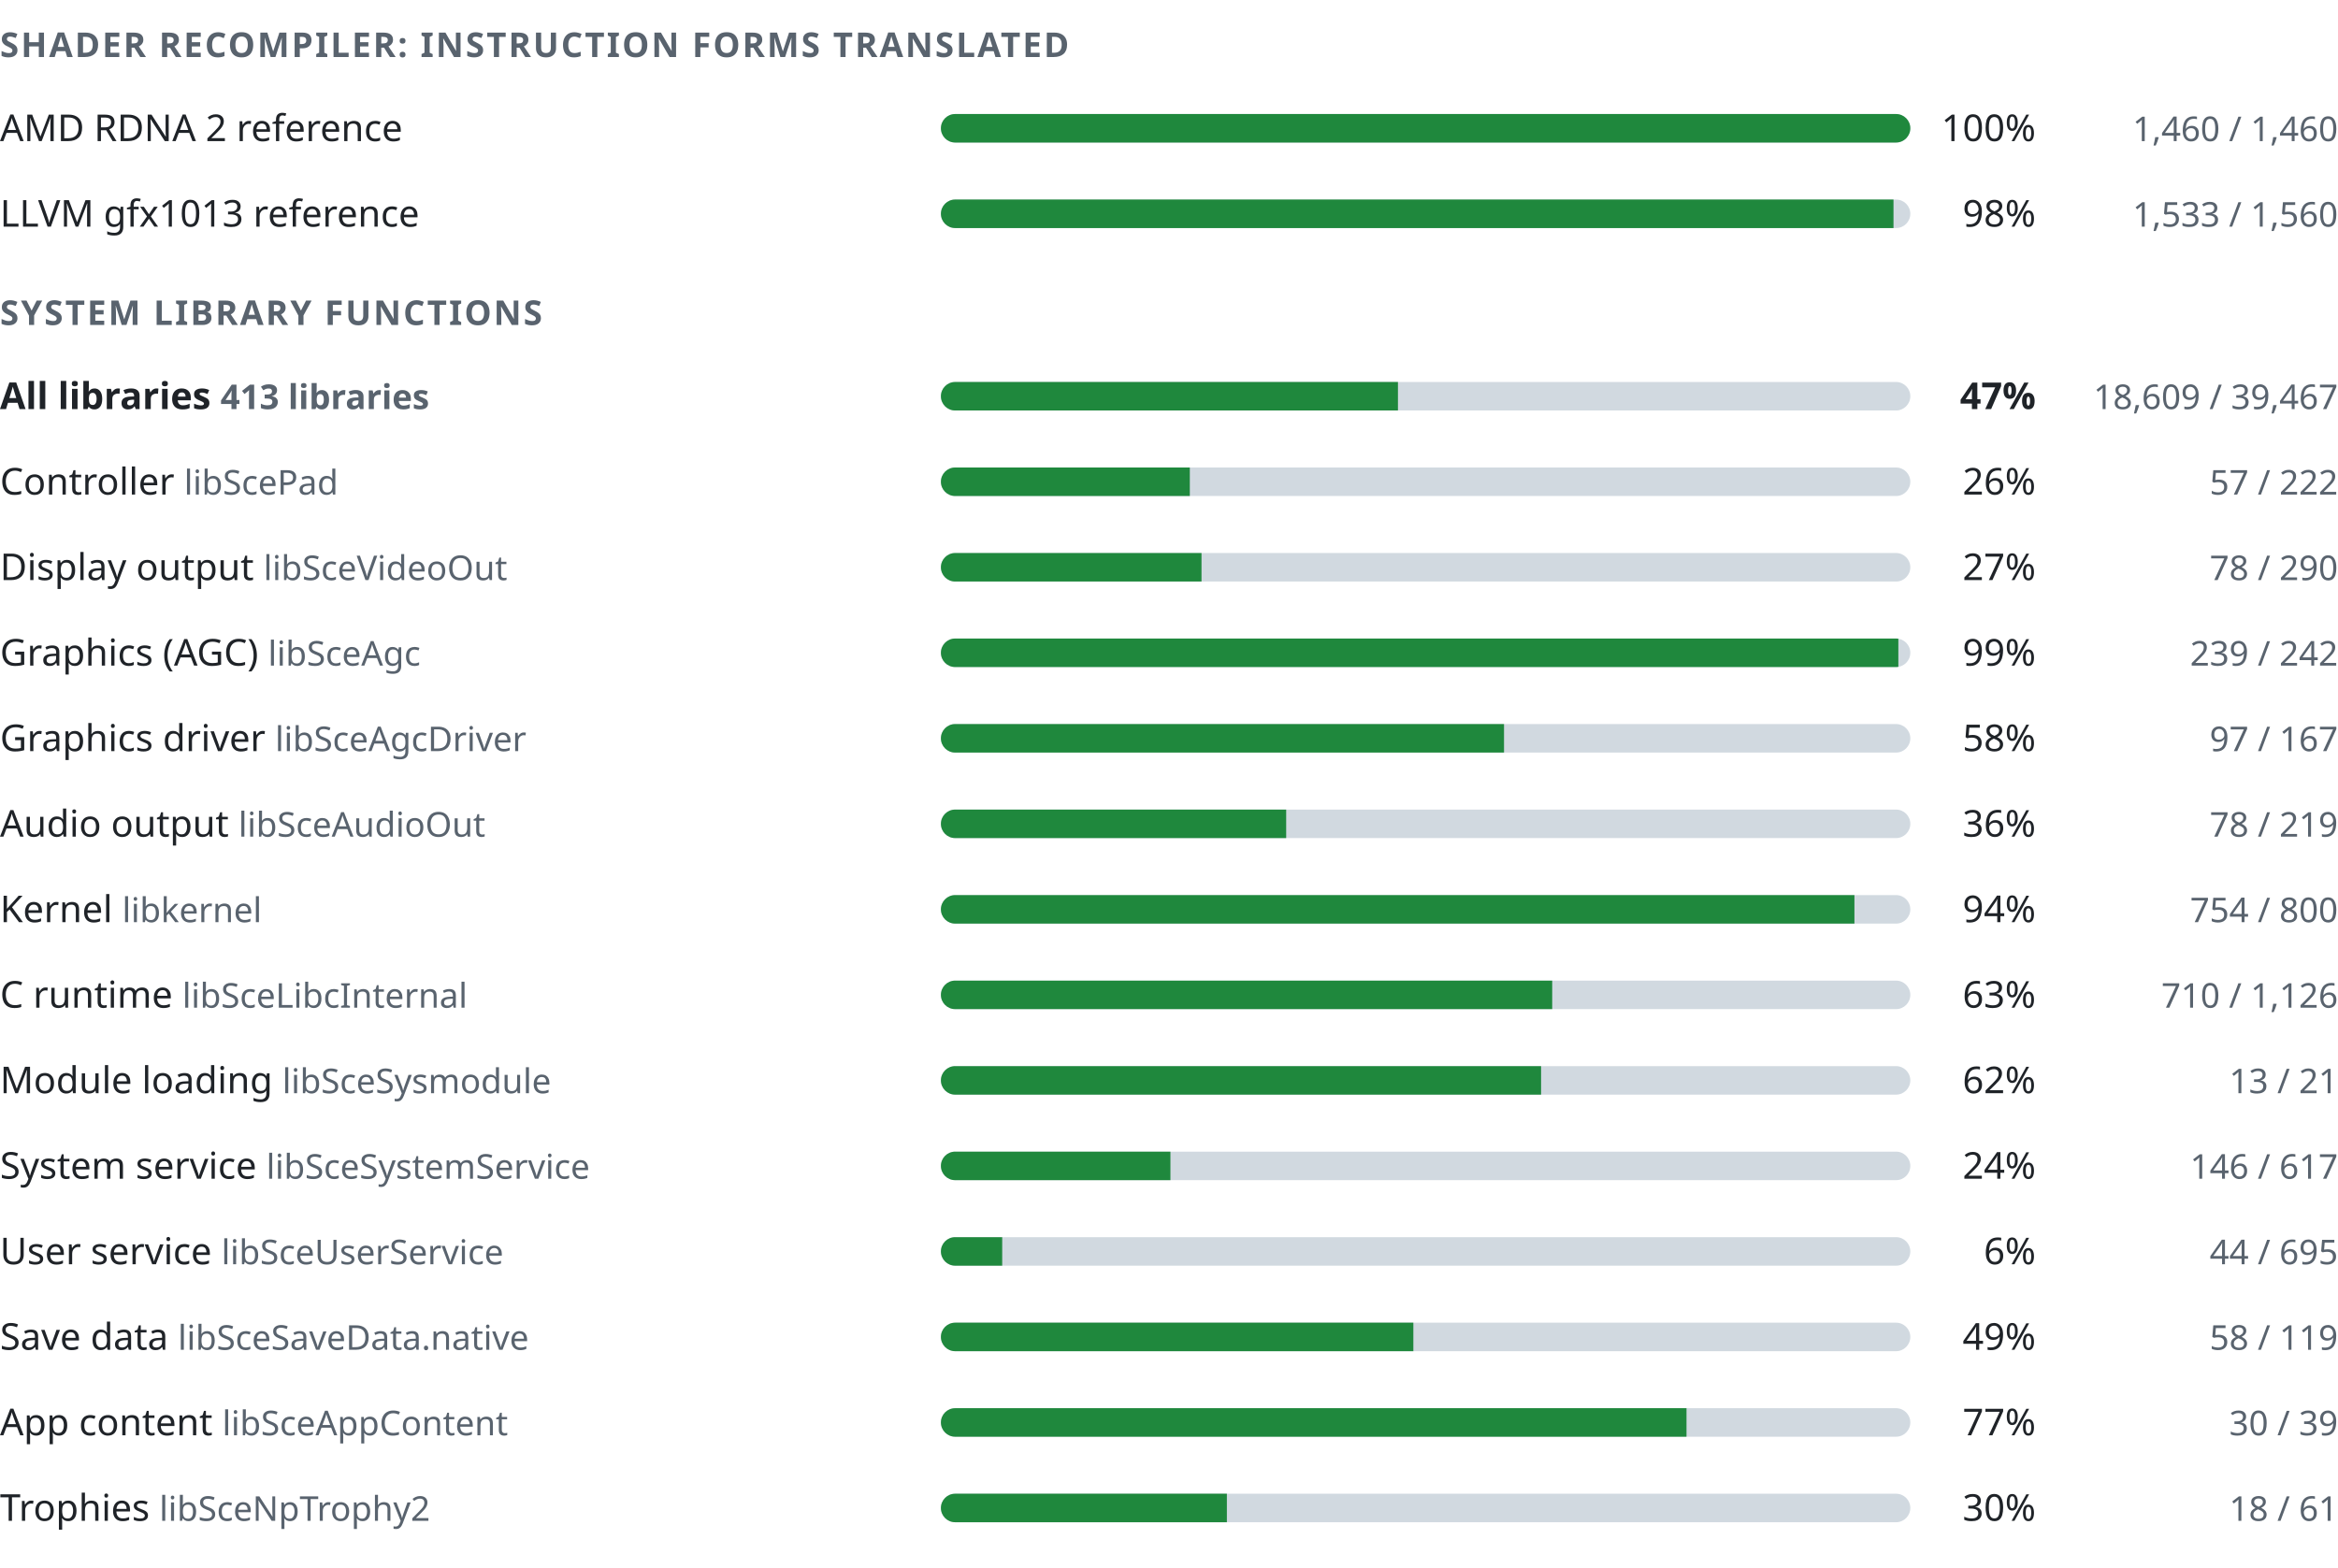
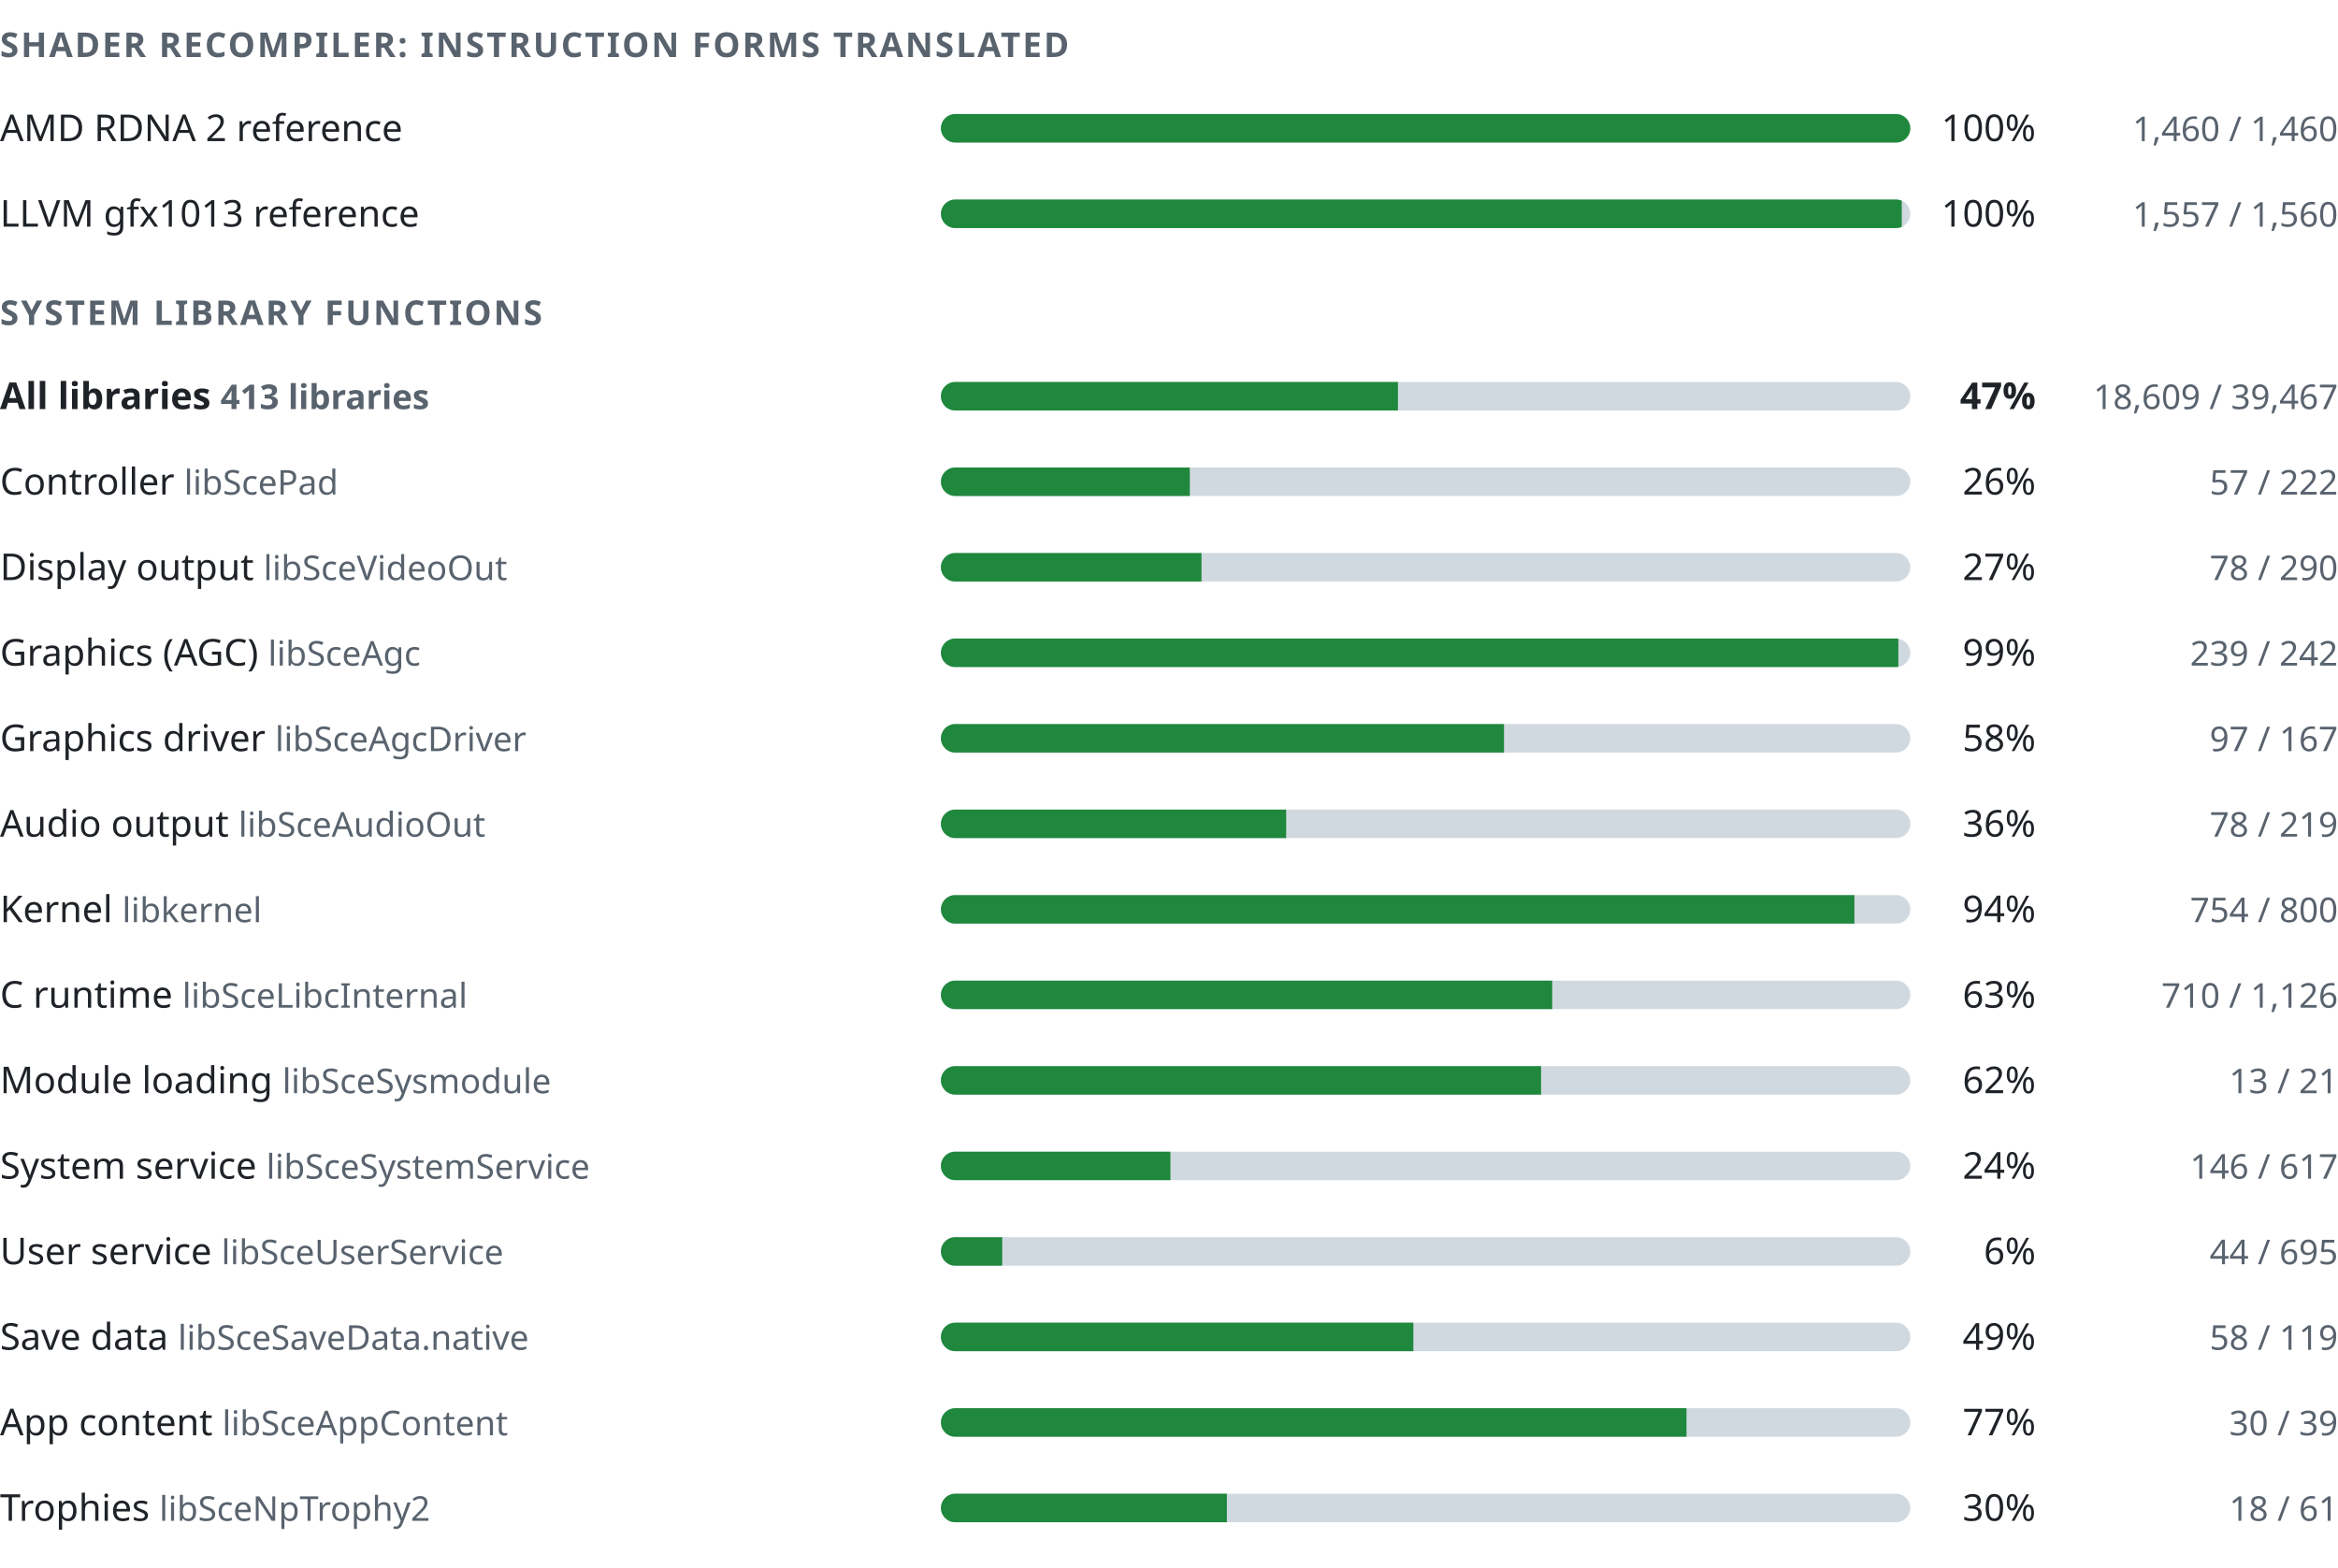
- <svg xmlns="http://www.w3.org/2000/svg" width="820" height="550" viewBox="0 0 820 550" role="img" aria-label="AnyPS5 at aacb4ab: shaders and system library functions">
+ <svg xmlns="http://www.w3.org/2000/svg" width="820" height="550" viewBox="0 0 820 550" role="img" aria-label="AnyPS5 at 126087d: shaders and system library functions">
  <style>
  text { font-family: -apple-system, BlinkMacSystemFont, "Segoe UI", "Noto Sans", Helvetica, Arial, sans-serif; font-size: 13px; fill: #1f2328; }
  .sub { fill: #59636e; font-size: 12px; }
  .num { font-variant-numeric: tabular-nums; }
  .strong { font-weight: 600; }
  .group { font-size: 12px; font-weight: 600; fill: #59636e; letter-spacing: 0.06em; }
  .track { fill: #d1d9e0; }
  .done { fill: #1f883d; }
  .rule { stroke: #d1d9e0; }
</style>
  <defs>
    <pattern id="blocked" width="6" height="6" patternUnits="userSpaceOnUse" patternTransform="rotate(45)">
      <rect width="6" height="6" fill="#cf222e" opacity="0.35" />
      <rect width="3" height="6" fill="#cf222e" />
    </pattern>
  </defs>
  <text class="group" x="0" y="20.0">SHADER RECOMPILER: INSTRUCTION FORMS TRANSLATED</text>
  <text class="" x="0" y="49.5">AMD RDNA 2 reference</text>
  <clipPath id="bar40">
    <rect x="330" y="40.0" width="340" height="10" rx="5.0" />
  </clipPath>
  <g clip-path="url(#bar40)">
    <rect class="track" x="330" y="40.0" width="340" height="10" />
    <rect class="done" x="330" y="40.0" width="340.0" height="10" />
  </g>
  <text class="num" x="714" y="49.5" text-anchor="end">100%</text>
  <text class="num sub" x="820" y="49.5" text-anchor="end">1,460 / 1,460</text>
  <text class="" x="0" y="79.5">LLVM gfx1013 reference</text>
  <clipPath id="bar70">
    <rect x="330" y="70.0" width="340" height="10" rx="5.0" />
  </clipPath>
  <g clip-path="url(#bar70)">
    <rect class="track" x="330" y="70.0" width="340" height="10" />
-     <rect class="done" x="330" y="70.0" width="334.1" height="10" />
+     <rect class="done" x="330" y="70.0" width="337.0" height="10" />
  </g>
-   <text class="num" x="714" y="79.5" text-anchor="end">98%</text>
-   <text class="num sub" x="820" y="79.5" text-anchor="end">1,533 / 1,560</text>
+   <text class="num" x="714" y="79.5" text-anchor="end">100%</text>
+   <text class="num sub" x="820" y="79.5" text-anchor="end">1,557 / 1,560</text>
  <text class="group" x="0" y="114.0">SYSTEM LIBRARY FUNCTIONS</text>
  <text class="strong" x="0" y="143.5">All libraries <tspan class="sub">413 libraries</tspan>
  </text>
  <clipPath id="bar134">
    <rect x="330" y="134.0" width="340" height="10" rx="5.0" />
  </clipPath>
  <g clip-path="url(#bar134)">
    <rect class="track" x="330" y="134.0" width="340" height="10" />
    <rect class="done" x="330" y="134.0" width="160.3" height="10" />
  </g>
  <text class="num strong" x="714" y="143.5" text-anchor="end">47%</text>
  <text class="num sub" x="820" y="143.5" text-anchor="end">18,609 / 39,467</text>
  <text class="" x="0" y="173.5">Controller <tspan class="sub">libScePad</tspan>
  </text>
  <clipPath id="bar164">
    <rect x="330" y="164.0" width="340" height="10" rx="5.0" />
  </clipPath>
  <g clip-path="url(#bar164)">
    <rect class="track" x="330" y="164.0" width="340" height="10" />
    <rect class="done" x="330" y="164.0" width="87.3" height="10" />
  </g>
  <text class="num" x="714" y="173.5" text-anchor="end">26%</text>
  <text class="num sub" x="820" y="173.5" text-anchor="end">57 / 222</text>
  <text class="" x="0" y="203.5">Display output <tspan class="sub">libSceVideoOut</tspan>
  </text>
  <clipPath id="bar194">
    <rect x="330" y="194.0" width="340" height="10" rx="5.0" />
  </clipPath>
  <g clip-path="url(#bar194)">
    <rect class="track" x="330" y="194.0" width="340" height="10" />
    <rect class="done" x="330" y="194.0" width="91.4" height="10" />
  </g>
  <text class="num" x="714" y="203.5" text-anchor="end">27%</text>
  <text class="num sub" x="820" y="203.5" text-anchor="end">78 / 290</text>
  <text class="" x="0" y="233.5">Graphics (AGC) <tspan class="sub">libSceAgc</tspan>
  </text>
  <clipPath id="bar224">
    <rect x="330" y="224.0" width="340" height="10" rx="5.0" />
  </clipPath>
  <g clip-path="url(#bar224)">
    <rect class="track" x="330" y="224.0" width="340" height="10" />
    <rect class="done" x="330" y="224.0" width="335.8" height="10" />
  </g>
  <text class="num" x="714" y="233.5" text-anchor="end">99%</text>
  <text class="num sub" x="820" y="233.5" text-anchor="end">239 / 242</text>
  <text class="" x="0" y="263.5">Graphics driver <tspan class="sub">libSceAgcDriver</tspan>
  </text>
  <clipPath id="bar254">
    <rect x="330" y="254.0" width="340" height="10" rx="5.0" />
  </clipPath>
  <g clip-path="url(#bar254)">
    <rect class="track" x="330" y="254.0" width="340" height="10" />
    <rect class="done" x="330" y="254.0" width="197.5" height="10" />
  </g>
  <text class="num" x="714" y="263.5" text-anchor="end">58%</text>
  <text class="num sub" x="820" y="263.5" text-anchor="end">97 / 167</text>
  <text class="" x="0" y="293.5">Audio output <tspan class="sub">libSceAudioOut</tspan>
  </text>
  <clipPath id="bar284">
    <rect x="330" y="284.0" width="340" height="10" rx="5.0" />
  </clipPath>
  <g clip-path="url(#bar284)">
    <rect class="track" x="330" y="284.0" width="340" height="10" />
    <rect class="done" x="330" y="284.0" width="121.1" height="10" />
  </g>
  <text class="num" x="714" y="293.5" text-anchor="end">36%</text>
  <text class="num sub" x="820" y="293.5" text-anchor="end">78 / 219</text>
  <text class="" x="0" y="323.5">Kernel <tspan class="sub">libkernel</tspan>
  </text>
  <clipPath id="bar314">
    <rect x="330" y="314.0" width="340" height="10" rx="5.0" />
  </clipPath>
  <g clip-path="url(#bar314)">
    <rect class="track" x="330" y="314.0" width="340" height="10" />
    <rect class="done" x="330" y="314.0" width="320.4" height="10" />
  </g>
  <text class="num" x="714" y="323.5" text-anchor="end">94%</text>
  <text class="num sub" x="820" y="323.5" text-anchor="end">754 / 800</text>
  <text class="" x="0" y="353.5">C runtime <tspan class="sub">libSceLibcInternal</tspan>
  </text>
  <clipPath id="bar344">
    <rect x="330" y="344.0" width="340" height="10" rx="5.0" />
  </clipPath>
  <g clip-path="url(#bar344)">
    <rect class="track" x="330" y="344.0" width="340" height="10" />
    <rect class="done" x="330" y="344.0" width="214.4" height="10" />
  </g>
  <text class="num" x="714" y="353.5" text-anchor="end">63%</text>
  <text class="num sub" x="820" y="353.5" text-anchor="end">710 / 1,126</text>
  <text class="" x="0" y="383.5">Module loading <tspan class="sub">libSceSysmodule</tspan>
  </text>
  <clipPath id="bar374">
    <rect x="330" y="374.0" width="340" height="10" rx="5.0" />
  </clipPath>
  <g clip-path="url(#bar374)">
    <rect class="track" x="330" y="374.0" width="340" height="10" />
    <rect class="done" x="330" y="374.0" width="210.5" height="10" />
  </g>
  <text class="num" x="714" y="383.5" text-anchor="end">62%</text>
  <text class="num sub" x="820" y="383.5" text-anchor="end">13 / 21</text>
  <text class="" x="0" y="413.5">System service <tspan class="sub">libSceSystemService</tspan>
  </text>
  <clipPath id="bar404">
    <rect x="330" y="404.0" width="340" height="10" rx="5.0" />
  </clipPath>
  <g clip-path="url(#bar404)">
    <rect class="track" x="330" y="404.0" width="340" height="10" />
    <rect class="done" x="330" y="404.0" width="80.5" height="10" />
  </g>
  <text class="num" x="714" y="413.5" text-anchor="end">24%</text>
  <text class="num sub" x="820" y="413.5" text-anchor="end">146 / 617</text>
  <text class="" x="0" y="443.5">User service <tspan class="sub">libSceUserService</tspan>
  </text>
  <clipPath id="bar434">
    <rect x="330" y="434.0" width="340" height="10" rx="5.0" />
  </clipPath>
  <g clip-path="url(#bar434)">
    <rect class="track" x="330" y="434.0" width="340" height="10" />
    <rect class="done" x="330" y="434.0" width="21.5" height="10" />
  </g>
  <text class="num" x="714" y="443.5" text-anchor="end">6%</text>
  <text class="num sub" x="820" y="443.5" text-anchor="end">44 / 695</text>
  <text class="" x="0" y="473.5">Save data <tspan class="sub">libSceSaveData.native</tspan>
  </text>
  <clipPath id="bar464">
    <rect x="330" y="464.0" width="340" height="10" rx="5.0" />
  </clipPath>
  <g clip-path="url(#bar464)">
    <rect class="track" x="330" y="464.0" width="340" height="10" />
    <rect class="done" x="330" y="464.0" width="165.7" height="10" />
  </g>
  <text class="num" x="714" y="473.5" text-anchor="end">49%</text>
  <text class="num sub" x="820" y="473.5" text-anchor="end">58 / 119</text>
  <text class="" x="0" y="503.5">App content <tspan class="sub">libSceAppContent</tspan>
  </text>
  <clipPath id="bar494">
    <rect x="330" y="494.0" width="340" height="10" rx="5.0" />
  </clipPath>
  <g clip-path="url(#bar494)">
    <rect class="track" x="330" y="494.0" width="340" height="10" />
    <rect class="done" x="330" y="494.0" width="261.5" height="10" />
  </g>
  <text class="num" x="714" y="503.5" text-anchor="end">77%</text>
  <text class="num sub" x="820" y="503.5" text-anchor="end">30 / 39</text>
  <text class="" x="0" y="533.5">Trophies <tspan class="sub">libSceNpTrophy2</tspan>
  </text>
  <clipPath id="bar524">
    <rect x="330" y="524.0" width="340" height="10" rx="5.0" />
  </clipPath>
  <g clip-path="url(#bar524)">
    <rect class="track" x="330" y="524.0" width="340" height="10" />
    <rect class="done" x="330" y="524.0" width="100.3" height="10" />
  </g>
  <text class="num" x="714" y="533.5" text-anchor="end">30%</text>
  <text class="num sub" x="820" y="533.5" text-anchor="end">18 / 61</text>
</svg>
